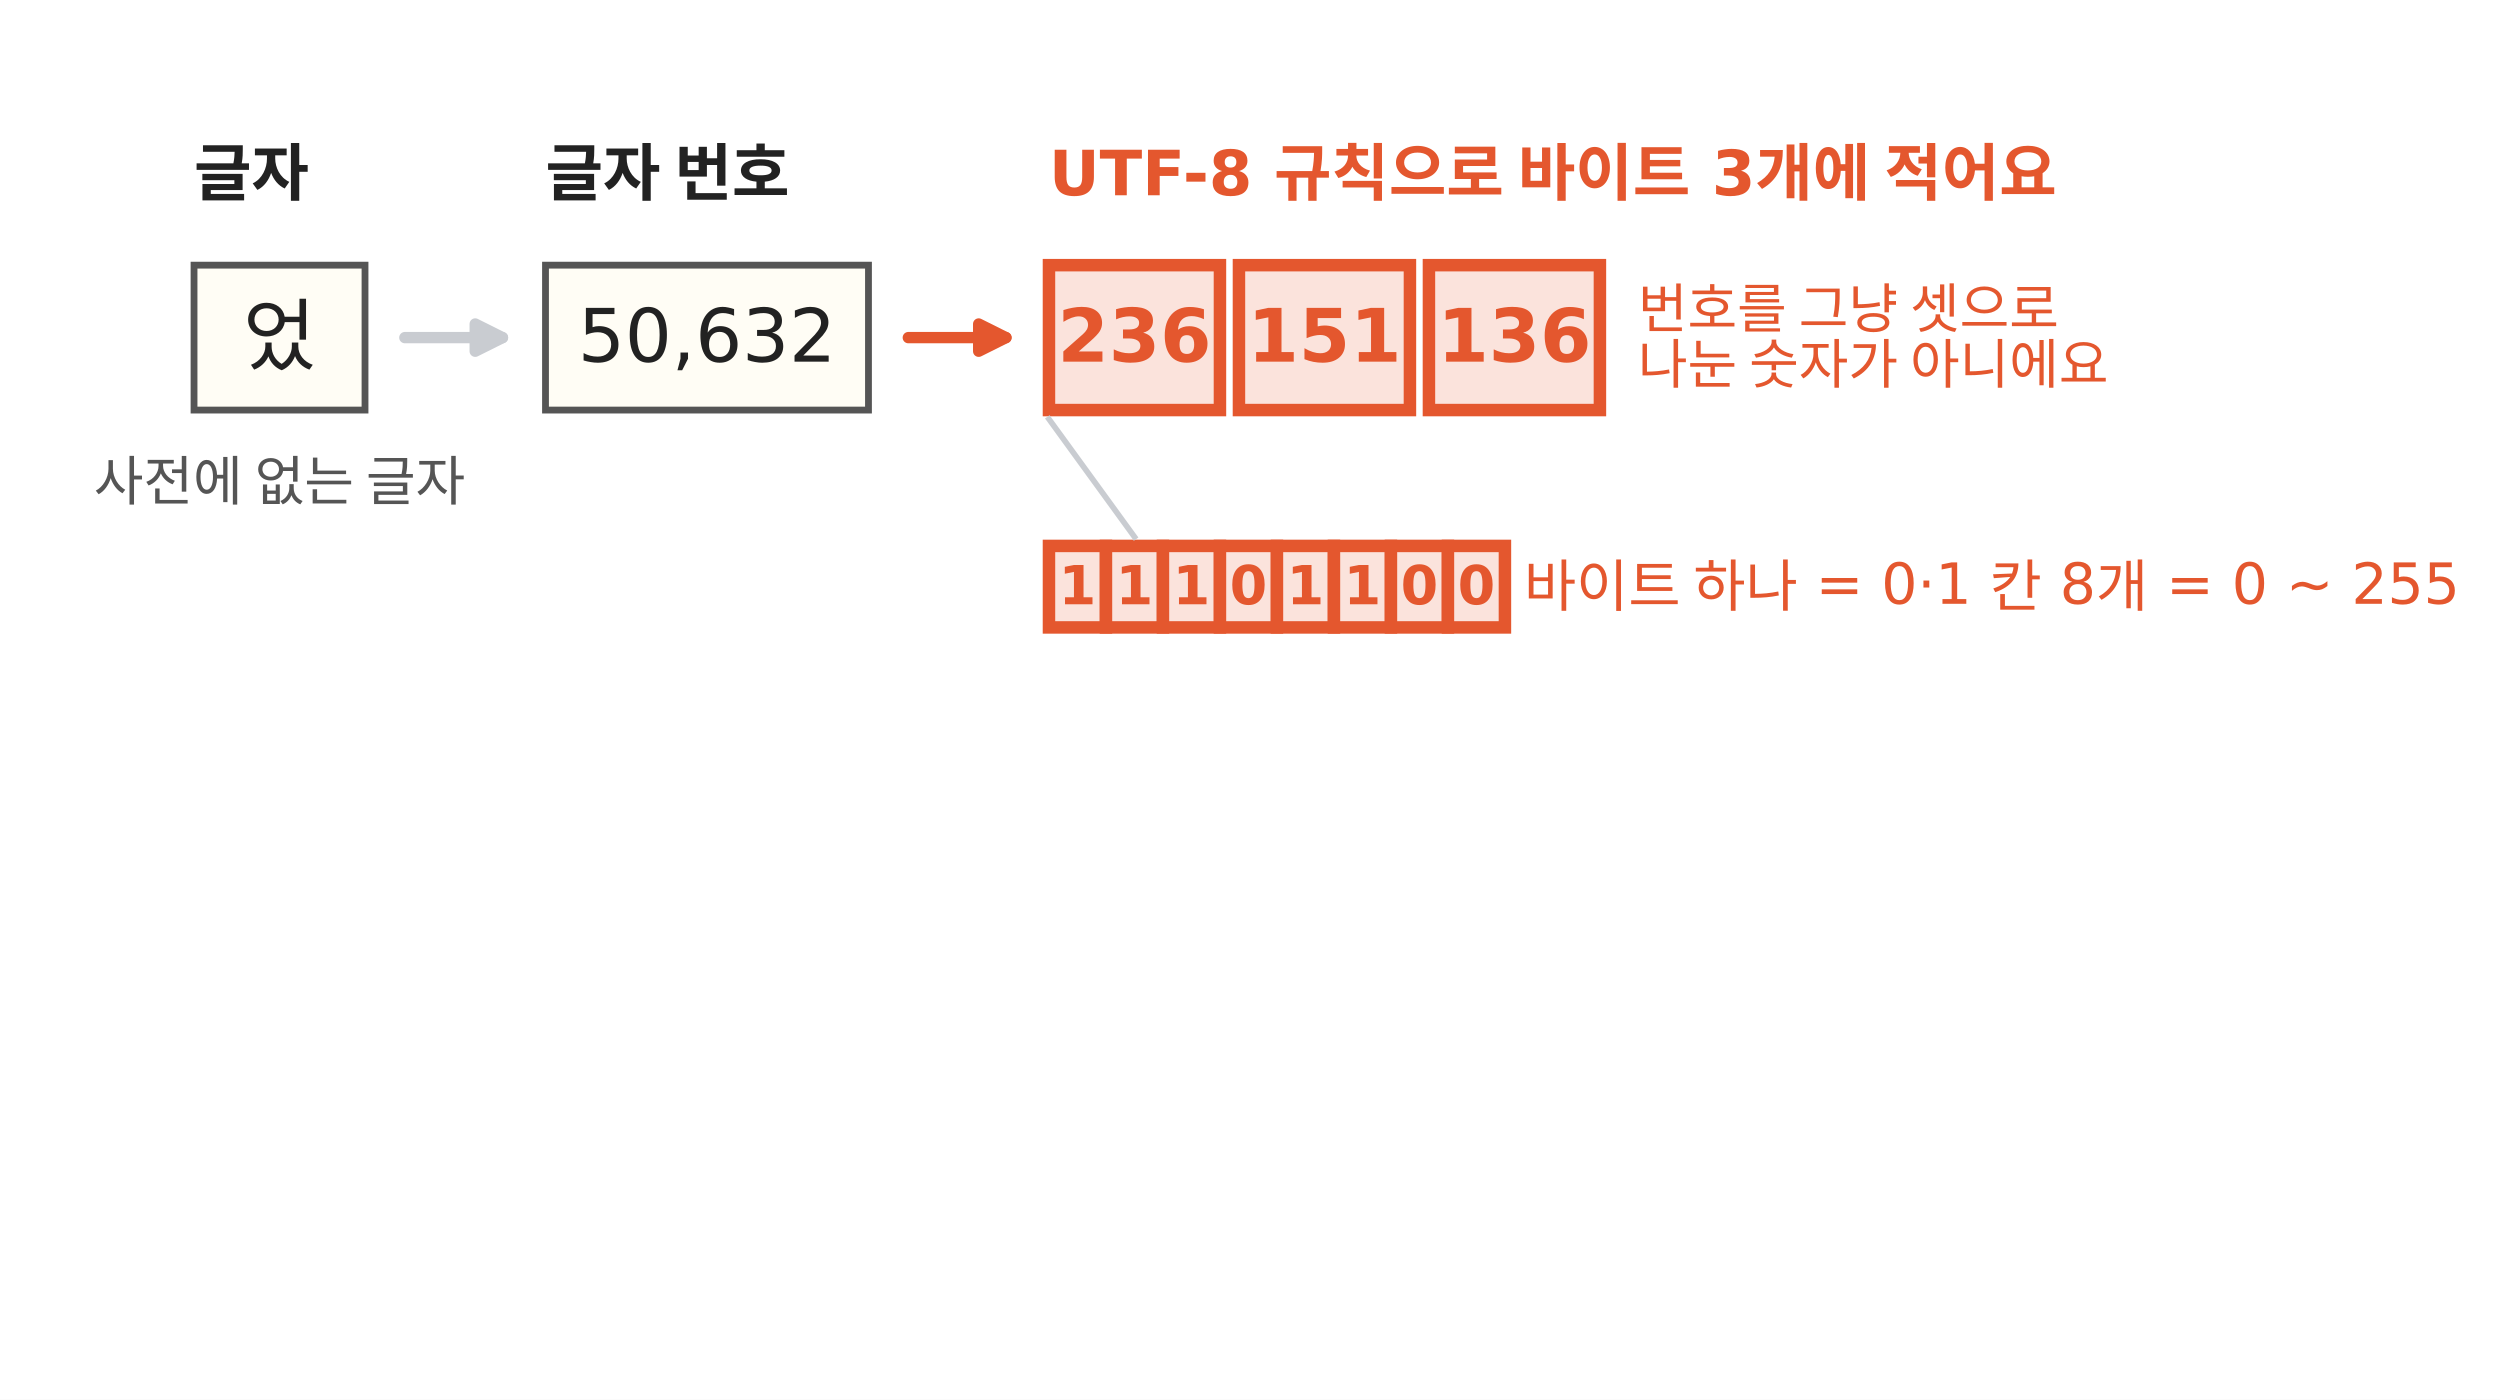
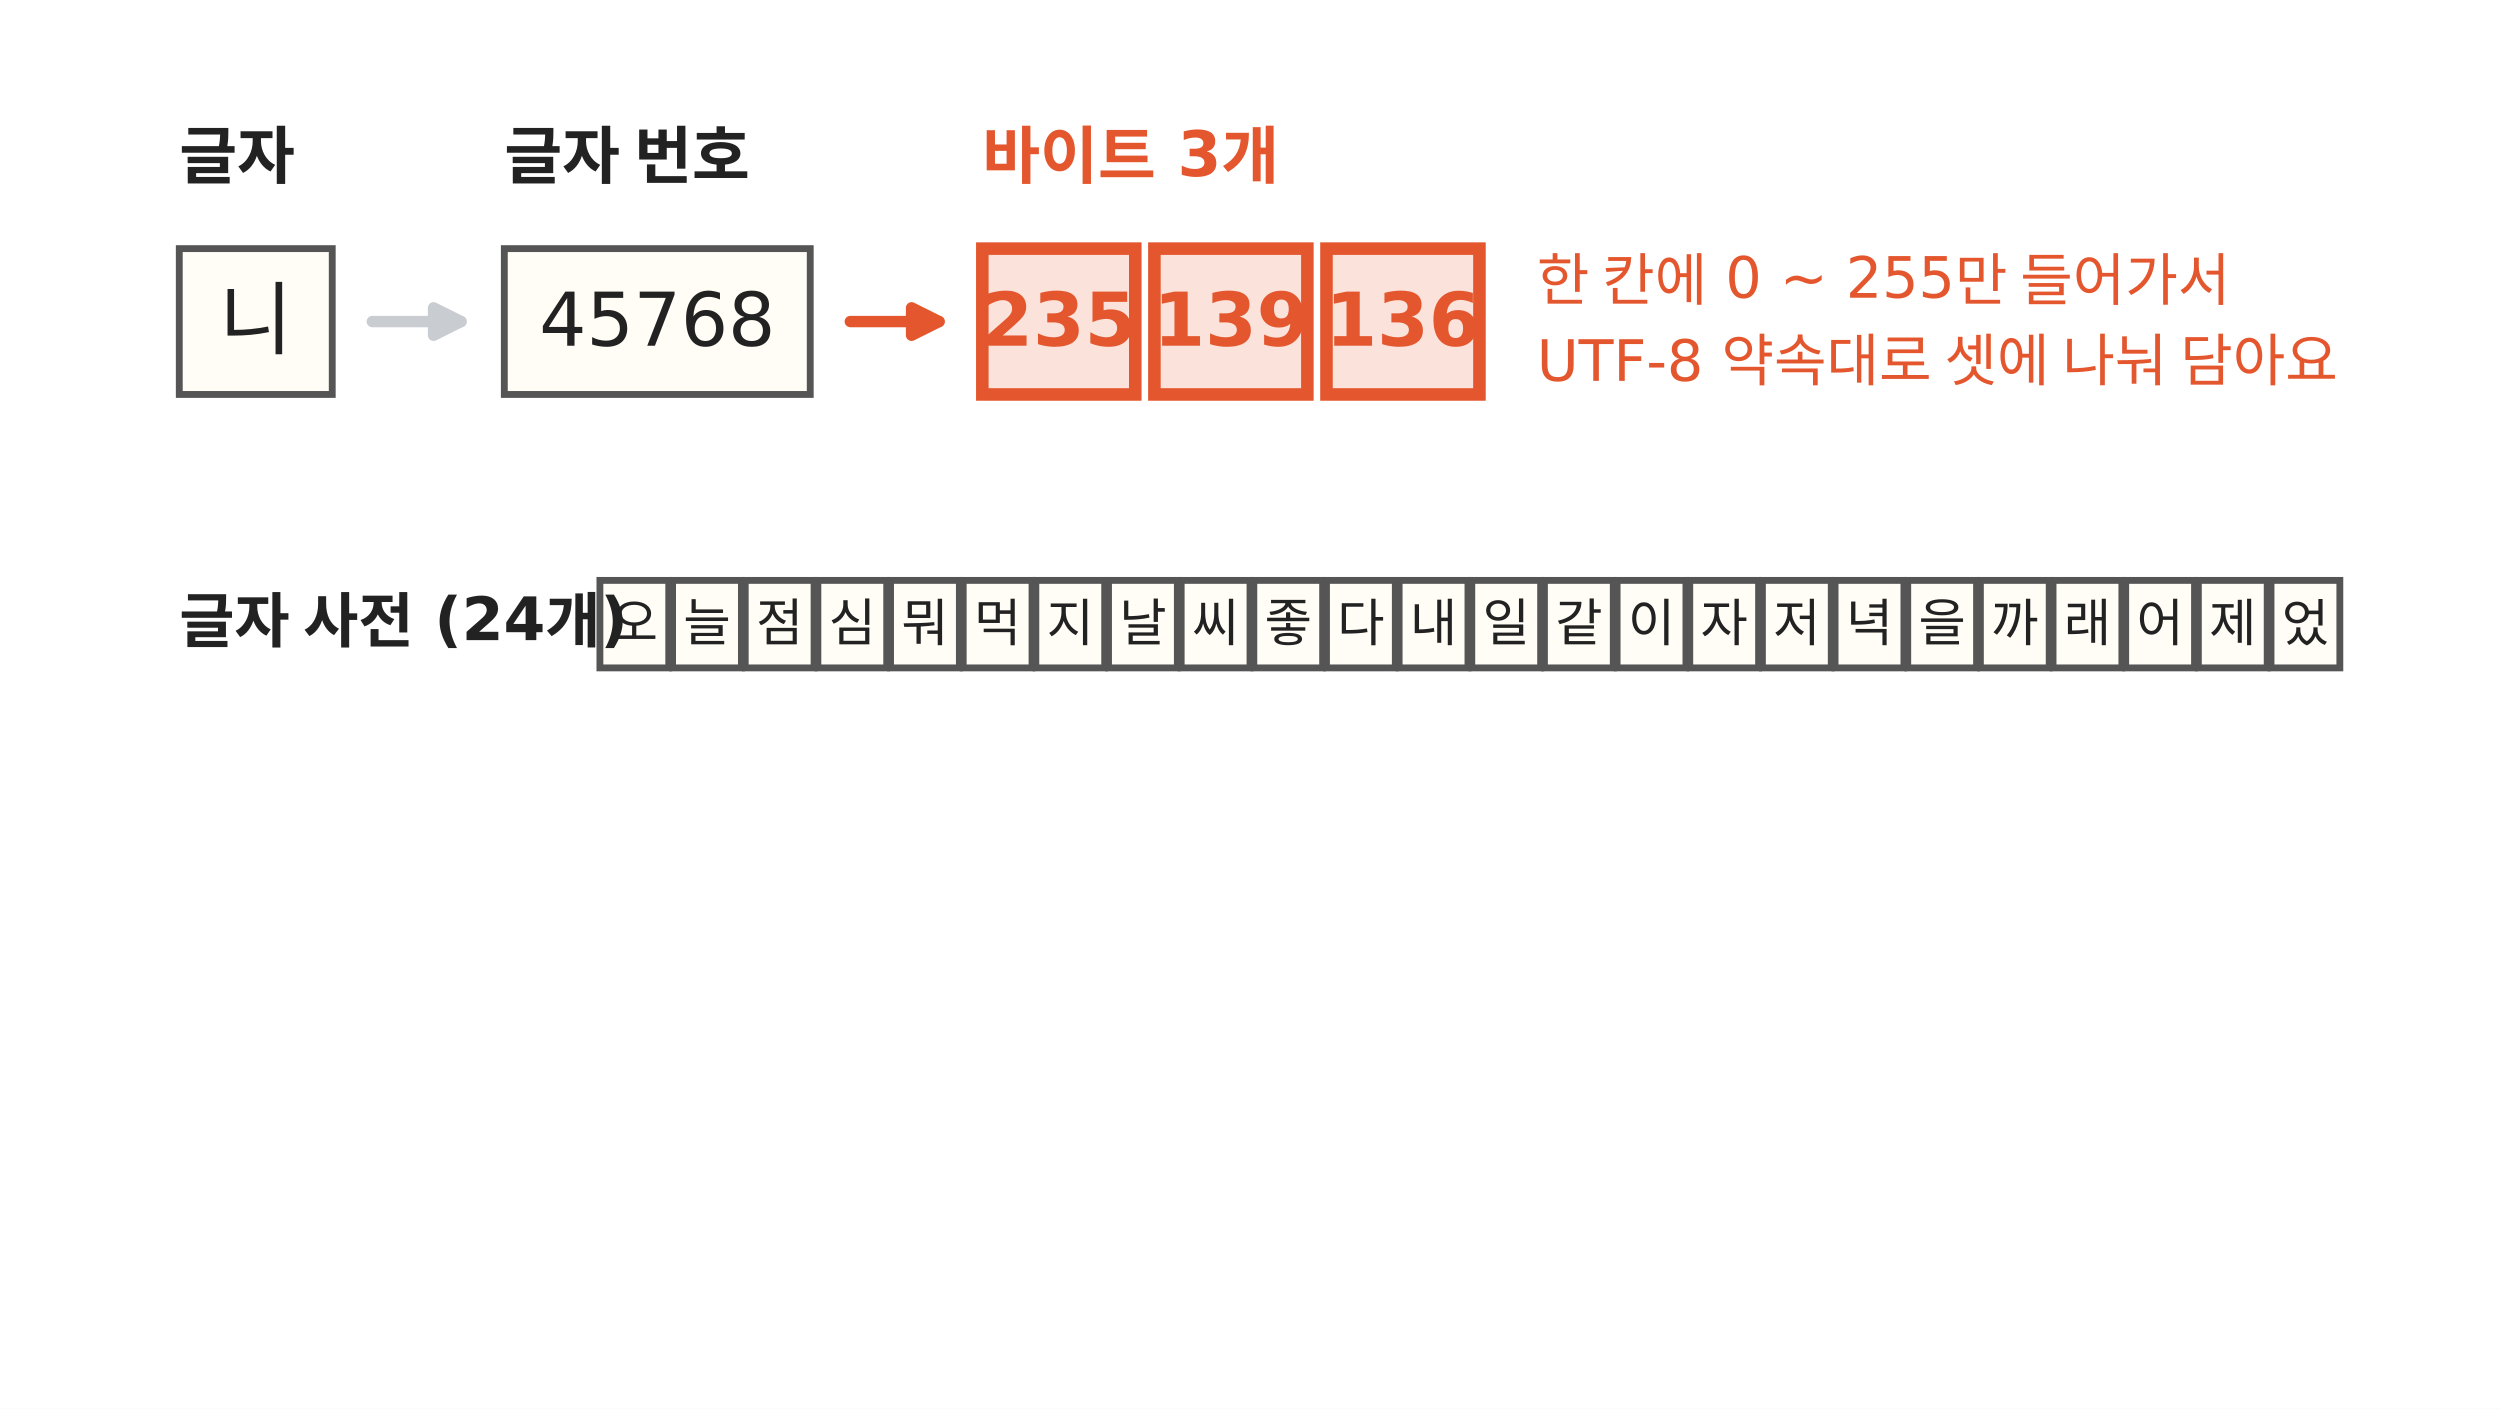
- <svg xmlns="http://www.w3.org/2000/svg" width="440.561pt" height="246.672pt" viewBox="0 0 440.561 246.672" version="1.1">
+ <svg xmlns="http://www.w3.org/2000/svg" width="437.76pt" height="246.672pt" viewBox="0 0 437.76 246.672" version="1.1">
  <defs>
    <style type="text/css">*{stroke-linejoin: round; stroke-linecap: butt}</style>
  </defs>
  <g id="figure_1">
    <g id="patch_1">
-       <path d="M 0 246.672  L 440.561 246.672  L 440.561 0  L 0 0  z " style="fill: #ffffff" />
+       <path d="M 0 246.672  L 437.76 246.672  L 437.76 0  L 0 0  z " style="fill: #ffffff" />
    </g>
    <g id="axes_1">
      <g id="patch_2">
-         <path d="M 20.801 228.672  L 422.561 228.672  L 422.561 18  L 20.801 18  L 20.801 228.672  z " clip-path="url(#p2469941b53)" style="fill: none" />
+         <path d="M 18 228.672  L 419.76 228.672  L 419.76 18  L 18 18  L 18 228.672  z " clip-path="url(#p7a1a8e22cb)" style="fill: none" />
      </g>
      <g id="patch_3">
-         <path d="M 34.193 72.264  L 64.325 72.264  L 64.325 46.728  L 34.193 46.728  z " clip-path="url(#p2469941b53)" style="fill: #fffdf5; stroke: #555555; stroke-width: 1.2; stroke-linejoin: miter" />
+         <path d="M 31.392 69.072  L 58.176 69.072  L 58.176 43.536  L 31.392 43.536  z " clip-path="url(#p7a1a8e22cb)" style="fill: #fffdf5; stroke: #555555; stroke-width: 1.2; stroke-linejoin: miter" />
      </g>
      <g id="patch_4">
-         <path d="M 71.347 59.496  Q 81.064 59.496 88.546 59.496  " clip-path="url(#p2469941b53)" style="fill: none; stroke: #c9ccd1; stroke-width: 2; stroke-linecap: round" />
-         <path d="M 83.746 57.096  L 88.546 59.496  L 83.746 61.896  z " clip-path="url(#p2469941b53)" style="fill: #c9ccd1; stroke: #c9ccd1; stroke-width: 2; stroke-linecap: round" />
+         <path d="M 65.198 56.304  Q 74.078 56.304 80.722 56.304  " clip-path="url(#p7a1a8e22cb)" style="fill: none; stroke: #c9ccd1; stroke-width: 2; stroke-linecap: round" />
+         <path d="M 75.922 53.904  L 80.722 56.304  L 75.922 58.704  z " clip-path="url(#p7a1a8e22cb)" style="fill: #c9ccd1; stroke: #c9ccd1; stroke-width: 2; stroke-linecap: round" />
      </g>
      <g id="patch_5">
-         <path d="M 96.131 72.264  L 153.047 72.264  L 153.047 46.728  L 96.131 46.728  z " clip-path="url(#p2469941b53)" style="fill: #fffdf5; stroke: #555555; stroke-width: 1.2; stroke-linejoin: miter" />
+         <path d="M 88.308 69.072  L 141.876 69.072  L 141.876 43.536  L 88.308 43.536  z " clip-path="url(#p7a1a8e22cb)" style="fill: #fffdf5; stroke: #555555; stroke-width: 1.2; stroke-linejoin: miter" />
      </g>
      <g id="patch_6">
-         <path d="M 160.069 59.496  Q 169.786 59.496 177.268 59.496  " clip-path="url(#p2469941b53)" style="fill: none; stroke: #e4572e; stroke-width: 2; stroke-linecap: round" />
-         <path d="M 172.468 57.096  L 177.268 59.496  L 172.468 61.896  z " clip-path="url(#p2469941b53)" style="fill: #e4572e; stroke: #e4572e; stroke-width: 2; stroke-linecap: round" />
+         <path d="M 148.898 56.304  Q 157.778 56.304 164.422 56.304  " clip-path="url(#p7a1a8e22cb)" style="fill: none; stroke: #e4572e; stroke-width: 2; stroke-linecap: round" />
+         <path d="M 159.622 53.904  L 164.422 56.304  L 159.622 58.704  z " clip-path="url(#p7a1a8e22cb)" style="fill: #e4572e; stroke: #e4572e; stroke-width: 2; stroke-linecap: round" />
      </g>
      <g id="patch_7">
-         <path d="M 184.853 72.264  L 214.985 72.264  L 214.985 46.728  L 184.853 46.728  z " clip-path="url(#p2469941b53)" style="fill: #fbe3dc; stroke: #e4572e; stroke-width: 2.2; stroke-linejoin: miter" />
+         <path d="M 172.008 69.072  L 198.792 69.072  L 198.792 43.536  L 172.008 43.536  z " clip-path="url(#p7a1a8e22cb)" style="fill: #fbe3dc; stroke: #e4572e; stroke-width: 2.2; stroke-linejoin: miter" />
      </g>
      <g id="patch_8">
-         <path d="M 218.333 72.264  L 248.465 72.264  L 248.465 46.728  L 218.333 46.728  z " clip-path="url(#p2469941b53)" style="fill: #fbe3dc; stroke: #e4572e; stroke-width: 2.2; stroke-linejoin: miter" />
+         <path d="M 202.14 69.072  L 228.924 69.072  L 228.924 43.536  L 202.14 43.536  z " clip-path="url(#p7a1a8e22cb)" style="fill: #fbe3dc; stroke: #e4572e; stroke-width: 2.2; stroke-linejoin: miter" />
      </g>
      <g id="patch_9">
-         <path d="M 251.813 72.264  L 281.945 72.264  L 281.945 46.728  L 251.813 46.728  z " clip-path="url(#p2469941b53)" style="fill: #fbe3dc; stroke: #e4572e; stroke-width: 2.2; stroke-linejoin: miter" />
+         <path d="M 232.272 69.072  L 259.056 69.072  L 259.056 43.536  L 232.272 43.536  z " clip-path="url(#p7a1a8e22cb)" style="fill: #fbe3dc; stroke: #e4572e; stroke-width: 2.2; stroke-linejoin: miter" />
      </g>
      <g id="patch_10">
-         <path d="M 184.853 110.568  L 194.897 110.568  L 194.897 96.204  L 184.853 96.204  z " clip-path="url(#p2469941b53)" style="fill: #fbe3dc; stroke: #e4572e; stroke-width: 2.2; stroke-linejoin: miter" />
+         <path d="M 105.048 116.952  L 117.101 116.952  L 117.101 101.63  L 105.048 101.63  z " clip-path="url(#p7a1a8e22cb)" style="fill: #fffdf5; stroke: #555555; stroke-width: 1.2; stroke-linejoin: miter" />
      </g>
      <g id="patch_11">
-         <path d="M 194.897 110.568  L 204.941 110.568  L 204.941 96.204  L 194.897 96.204  z " clip-path="url(#p2469941b53)" style="fill: #fbe3dc; stroke: #e4572e; stroke-width: 2.2; stroke-linejoin: miter" />
+         <path d="M 117.77 116.952  L 129.823 116.952  L 129.823 101.63  L 117.77 101.63  z " clip-path="url(#p7a1a8e22cb)" style="fill: #fffdf5; stroke: #555555; stroke-width: 1.2; stroke-linejoin: miter" />
      </g>
      <g id="patch_12">
-         <path d="M 204.941 110.568  L 214.985 110.568  L 214.985 96.204  L 204.941 96.204  z " clip-path="url(#p2469941b53)" style="fill: #fbe3dc; stroke: #e4572e; stroke-width: 2.2; stroke-linejoin: miter" />
+         <path d="M 130.493 116.952  L 142.546 116.952  L 142.546 101.63  L 130.493 101.63  z " clip-path="url(#p7a1a8e22cb)" style="fill: #fffdf5; stroke: #555555; stroke-width: 1.2; stroke-linejoin: miter" />
      </g>
      <g id="patch_13">
-         <path d="M 214.985 110.568  L 225.029 110.568  L 225.029 96.204  L 214.985 96.204  z " clip-path="url(#p2469941b53)" style="fill: #fbe3dc; stroke: #e4572e; stroke-width: 2.2; stroke-linejoin: miter" />
+         <path d="M 143.215 116.952  L 155.268 116.952  L 155.268 101.63  L 143.215 101.63  z " clip-path="url(#p7a1a8e22cb)" style="fill: #fffdf5; stroke: #555555; stroke-width: 1.2; stroke-linejoin: miter" />
      </g>
      <g id="patch_14">
-         <path d="M 225.029 110.568  L 235.073 110.568  L 235.073 96.204  L 225.029 96.204  z " clip-path="url(#p2469941b53)" style="fill: #fbe3dc; stroke: #e4572e; stroke-width: 2.2; stroke-linejoin: miter" />
+         <path d="M 155.938 116.952  L 167.99 116.952  L 167.99 101.63  L 155.938 101.63  z " clip-path="url(#p7a1a8e22cb)" style="fill: #fffdf5; stroke: #555555; stroke-width: 1.2; stroke-linejoin: miter" />
      </g>
      <g id="patch_15">
-         <path d="M 235.073 110.568  L 245.117 110.568  L 245.117 96.204  L 235.073 96.204  z " clip-path="url(#p2469941b53)" style="fill: #fbe3dc; stroke: #e4572e; stroke-width: 2.2; stroke-linejoin: miter" />
+         <path d="M 168.66 116.952  L 180.713 116.952  L 180.713 101.63  L 168.66 101.63  z " clip-path="url(#p7a1a8e22cb)" style="fill: #fffdf5; stroke: #555555; stroke-width: 1.2; stroke-linejoin: miter" />
      </g>
      <g id="patch_16">
-         <path d="M 245.117 110.568  L 255.161 110.568  L 255.161 96.204  L 245.117 96.204  z " clip-path="url(#p2469941b53)" style="fill: #fbe3dc; stroke: #e4572e; stroke-width: 2.2; stroke-linejoin: miter" />
+         <path d="M 181.382 116.952  L 193.435 116.952  L 193.435 101.63  L 181.382 101.63  z " clip-path="url(#p7a1a8e22cb)" style="fill: #fffdf5; stroke: #555555; stroke-width: 1.2; stroke-linejoin: miter" />
      </g>
      <g id="patch_17">
-         <path d="M 255.161 110.568  L 265.205 110.568  L 265.205 96.204  L 255.161 96.204  z " clip-path="url(#p2469941b53)" style="fill: #fbe3dc; stroke: #e4572e; stroke-width: 2.2; stroke-linejoin: miter" />
-       </g>
-       <g id="line2d_1">
-         <path d="M 184.853 73.86  L 199.919 94.608  " clip-path="url(#p2469941b53)" style="fill: none; stroke: #c9ccd1; stroke-linecap: square" />
+         <path d="M 194.105 116.952  L 206.158 116.952  L 206.158 101.63  L 194.105 101.63  z " clip-path="url(#p7a1a8e22cb)" style="fill: #fffdf5; stroke: #555555; stroke-width: 1.2; stroke-linejoin: miter" />
+       </g>
+       <g id="patch_18">
+         <path d="M 206.827 116.952  L 218.88 116.952  L 218.88 101.63  L 206.827 101.63  z " clip-path="url(#p7a1a8e22cb)" style="fill: #fffdf5; stroke: #555555; stroke-width: 1.2; stroke-linejoin: miter" />
+       </g>
+       <g id="patch_19">
+         <path d="M 219.55 116.952  L 231.602 116.952  L 231.602 101.63  L 219.55 101.63  z " clip-path="url(#p7a1a8e22cb)" style="fill: #fffdf5; stroke: #555555; stroke-width: 1.2; stroke-linejoin: miter" />
+       </g>
+       <g id="patch_20">
+         <path d="M 232.272 116.952  L 244.325 116.952  L 244.325 101.63  L 232.272 101.63  z " clip-path="url(#p7a1a8e22cb)" style="fill: #fffdf5; stroke: #555555; stroke-width: 1.2; stroke-linejoin: miter" />
+       </g>
+       <g id="patch_21">
+         <path d="M 244.994 116.952  L 257.047 116.952  L 257.047 101.63  L 244.994 101.63  z " clip-path="url(#p7a1a8e22cb)" style="fill: #fffdf5; stroke: #555555; stroke-width: 1.2; stroke-linejoin: miter" />
+       </g>
+       <g id="patch_22">
+         <path d="M 257.717 116.952  L 269.77 116.952  L 269.77 101.63  L 257.717 101.63  z " clip-path="url(#p7a1a8e22cb)" style="fill: #fffdf5; stroke: #555555; stroke-width: 1.2; stroke-linejoin: miter" />
+       </g>
+       <g id="patch_23">
+         <path d="M 270.439 116.952  L 282.492 116.952  L 282.492 101.63  L 270.439 101.63  z " clip-path="url(#p7a1a8e22cb)" style="fill: #fffdf5; stroke: #555555; stroke-width: 1.2; stroke-linejoin: miter" />
+       </g>
+       <g id="patch_24">
+         <path d="M 283.162 116.952  L 295.214 116.952  L 295.214 101.63  L 283.162 101.63  z " clip-path="url(#p7a1a8e22cb)" style="fill: #fffdf5; stroke: #555555; stroke-width: 1.2; stroke-linejoin: miter" />
+       </g>
+       <g id="patch_25">
+         <path d="M 295.884 116.952  L 307.937 116.952  L 307.937 101.63  L 295.884 101.63  z " clip-path="url(#p7a1a8e22cb)" style="fill: #fffdf5; stroke: #555555; stroke-width: 1.2; stroke-linejoin: miter" />
+       </g>
+       <g id="patch_26">
+         <path d="M 308.606 116.952  L 320.659 116.952  L 320.659 101.63  L 308.606 101.63  z " clip-path="url(#p7a1a8e22cb)" style="fill: #fffdf5; stroke: #555555; stroke-width: 1.2; stroke-linejoin: miter" />
+       </g>
+       <g id="patch_27">
+         <path d="M 321.329 116.952  L 333.382 116.952  L 333.382 101.63  L 321.329 101.63  z " clip-path="url(#p7a1a8e22cb)" style="fill: #fffdf5; stroke: #555555; stroke-width: 1.2; stroke-linejoin: miter" />
+       </g>
+       <g id="patch_28">
+         <path d="M 334.051 116.952  L 346.104 116.952  L 346.104 101.63  L 334.051 101.63  z " clip-path="url(#p7a1a8e22cb)" style="fill: #fffdf5; stroke: #555555; stroke-width: 1.2; stroke-linejoin: miter" />
+       </g>
+       <g id="patch_29">
+         <path d="M 346.774 116.952  L 358.826 116.952  L 358.826 101.63  L 346.774 101.63  z " clip-path="url(#p7a1a8e22cb)" style="fill: #fffdf5; stroke: #555555; stroke-width: 1.2; stroke-linejoin: miter" />
+       </g>
+       <g id="patch_30">
+         <path d="M 359.496 116.952  L 371.549 116.952  L 371.549 101.63  L 359.496 101.63  z " clip-path="url(#p7a1a8e22cb)" style="fill: #fffdf5; stroke: #555555; stroke-width: 1.2; stroke-linejoin: miter" />
+       </g>
+       <g id="patch_31">
+         <path d="M 372.218 116.952  L 384.271 116.952  L 384.271 101.63  L 372.218 101.63  z " clip-path="url(#p7a1a8e22cb)" style="fill: #fffdf5; stroke: #555555; stroke-width: 1.2; stroke-linejoin: miter" />
+       </g>
+       <g id="patch_32">
+         <path d="M 384.941 116.952  L 396.994 116.952  L 396.994 101.63  L 384.941 101.63  z " clip-path="url(#p7a1a8e22cb)" style="fill: #fffdf5; stroke: #555555; stroke-width: 1.2; stroke-linejoin: miter" />
+       </g>
+       <g id="patch_33">
+         <path d="M 397.663 116.952  L 409.716 116.952  L 409.716 101.63  L 397.663 101.63  z " clip-path="url(#p7a1a8e22cb)" style="fill: #fffdf5; stroke: #555555; stroke-width: 1.2; stroke-linejoin: miter" />
      </g>
      <g id="text_1">
-         <text style="fill: #222222; font: 700 11px 'Apple SD Gothic Neo', 'Noto Sans KR', 'Malgun Gothic', 'DejaVu Sans', 'Bitstream Vera Sans', 'Computer Modern Sans Serif', 'Lucida Grande', 'Verdana', 'Geneva', 'Lucid', 'Arial', 'Helvetica', 'Avant Garde', sans-serif; text-anchor: start" x="34.193" y="34.41" transform="rotate(-0 34.19345 34.41003)">글자</text>
+         <text style="fill: #222222; font: 700 11px 'Apple SD Gothic Neo', 'Noto Sans KR', 'Malgun Gothic', 'DejaVu Sans', 'Bitstream Vera Sans', 'Computer Modern Sans Serif', 'Lucida Grande', 'Verdana', 'Geneva', 'Lucid', 'Arial', 'Helvetica', 'Avant Garde', sans-serif; text-anchor: start" x="31.392" y="31.218" transform="rotate(-0 31.392 31.21803)">글자</text>
      </g>
      <g id="text_2">
-         <text style="fill: #222222; font: 14px 'Apple SD Gothic Neo', 'Noto Sans KR', 'Malgun Gothic', 'DejaVu Sans', 'Bitstream Vera Sans', 'Computer Modern Sans Serif', 'Lucida Grande', 'Verdana', 'Geneva', 'Lucid', 'Arial', 'Helvetica', 'Avant Garde', sans-serif; text-anchor: middle" x="49.259" y="64.222" transform="rotate(-0 49.25945 64.22209)">었</text>
+         <text style="fill: #222222; font: 14px 'Apple SD Gothic Neo', 'Noto Sans KR', 'Malgun Gothic', 'DejaVu Sans', 'Bitstream Vera Sans', 'Computer Modern Sans Serif', 'Lucida Grande', 'Verdana', 'Geneva', 'Lucid', 'Arial', 'Helvetica', 'Avant Garde', sans-serif; text-anchor: middle" x="44.784" y="60.939" transform="rotate(-0 44.784 60.93931)">니</text>
      </g>
      <g id="text_3">
-         <text style="fill: #555555; font: 9.5px 'Apple SD Gothic Neo', 'Noto Sans KR', 'Malgun Gothic', 'DejaVu Sans', 'Bitstream Vera Sans', 'Computer Modern Sans Serif', 'Lucida Grande', 'Verdana', 'Geneva', 'Lucid', 'Arial', 'Helvetica', 'Avant Garde', sans-serif; text-anchor: middle" x="49.259" y="88.191" transform="rotate(-0 49.25945 88.19149)">사전에 없는 글자</text>
+         <text style="fill: #222222; font: 700 11px 'Apple SD Gothic Neo', 'Noto Sans KR', 'Malgun Gothic', 'DejaVu Sans', 'Bitstream Vera Sans', 'Computer Modern Sans Serif', 'Lucida Grande', 'Verdana', 'Geneva', 'Lucid', 'Arial', 'Helvetica', 'Avant Garde', sans-serif; text-anchor: start" x="88.308" y="31.218" transform="rotate(-0 88.308 31.21803)">글자 번호</text>
      </g>
      <g id="text_4">
-         <text style="fill: #222222; font: 700 11px 'Apple SD Gothic Neo', 'Noto Sans KR', 'Malgun Gothic', 'DejaVu Sans', 'Bitstream Vera Sans', 'Computer Modern Sans Serif', 'Lucida Grande', 'Verdana', 'Geneva', 'Lucid', 'Arial', 'Helvetica', 'Avant Garde', sans-serif; text-anchor: start" x="96.131" y="34.41" transform="rotate(-0 96.13145 34.41003)">글자 번호</text>
+         <text style="fill: #222222; font: 13px 'Apple SD Gothic Neo', 'Noto Sans KR', 'Malgun Gothic', 'DejaVu Sans', 'Bitstream Vera Sans', 'Computer Modern Sans Serif', 'Lucida Grande', 'Verdana', 'Geneva', 'Lucid', 'Arial', 'Helvetica', 'Avant Garde', sans-serif; text-anchor: middle" x="115.092" y="60.542" transform="rotate(-0 115.092 60.5422)">45768</text>
      </g>
      <g id="text_5">
-         <text style="fill: #222222; font: 13px 'Apple SD Gothic Neo', 'Noto Sans KR', 'Malgun Gothic', 'DejaVu Sans', 'Bitstream Vera Sans', 'Computer Modern Sans Serif', 'Lucida Grande', 'Verdana', 'Geneva', 'Lucid', 'Arial', 'Helvetica', 'Avant Garde', sans-serif; text-anchor: middle" x="124.589" y="63.734" transform="rotate(-0 124.5895 63.7342)">50,632</text>
+         <text style="fill: #e4572e; font: 700 11px 'Apple SD Gothic Neo', 'Noto Sans KR', 'Malgun Gothic', 'DejaVu Sans', 'Bitstream Vera Sans', 'Computer Modern Sans Serif', 'Lucida Grande', 'Verdana', 'Geneva', 'Lucid', 'Arial', 'Helvetica', 'Avant Garde', sans-serif; text-anchor: start" x="172.008" y="31.218" transform="rotate(-0 172.008 31.21803)">바이트 3개</text>
      </g>
      <g id="text_6">
-         <text style="fill: #e4572e; font: 700 11px 'Apple SD Gothic Neo', 'Noto Sans KR', 'Malgun Gothic', 'DejaVu Sans', 'Bitstream Vera Sans', 'Computer Modern Sans Serif', 'Lucida Grande', 'Verdana', 'Geneva', 'Lucid', 'Arial', 'Helvetica', 'Avant Garde', sans-serif; text-anchor: start" x="184.853" y="34.41" transform="rotate(-0 184.8535 34.41003)">UTF-8 규칙으로 바이트 3개에 적어요</text>
+         <text style="fill: #e4572e; font: 700 13px 'Apple SD Gothic Neo', 'Noto Sans KR', 'Malgun Gothic', 'DejaVu Sans', 'Bitstream Vera Sans', 'Computer Modern Sans Serif', 'Lucida Grande', 'Verdana', 'Geneva', 'Lucid', 'Arial', 'Helvetica', 'Avant Garde', sans-serif; text-anchor: middle" x="185.4" y="60.542" transform="rotate(-0 185.4 60.5422)">235</text>
      </g>
      <g id="text_7">
-         <text style="fill: #e4572e; font: 700 13px 'Apple SD Gothic Neo', 'Noto Sans KR', 'Malgun Gothic', 'DejaVu Sans', 'Bitstream Vera Sans', 'Computer Modern Sans Serif', 'Lucida Grande', 'Verdana', 'Geneva', 'Lucid', 'Arial', 'Helvetica', 'Avant Garde', sans-serif; text-anchor: middle" x="199.919" y="63.734" transform="rotate(-0 199.9195 63.7342)">236</text>
+         <text style="fill: #e4572e; font: 700 13px 'Apple SD Gothic Neo', 'Noto Sans KR', 'Malgun Gothic', 'DejaVu Sans', 'Bitstream Vera Sans', 'Computer Modern Sans Serif', 'Lucida Grande', 'Verdana', 'Geneva', 'Lucid', 'Arial', 'Helvetica', 'Avant Garde', sans-serif; text-anchor: middle" x="215.532" y="60.542" transform="rotate(-0 215.532 60.5422)">139</text>
      </g>
      <g id="text_8">
-         <text style="fill: #e4572e; font: 700 13px 'Apple SD Gothic Neo', 'Noto Sans KR', 'Malgun Gothic', 'DejaVu Sans', 'Bitstream Vera Sans', 'Computer Modern Sans Serif', 'Lucida Grande', 'Verdana', 'Geneva', 'Lucid', 'Arial', 'Helvetica', 'Avant Garde', sans-serif; text-anchor: middle" x="233.399" y="63.734" transform="rotate(-0 233.3995 63.7342)">151</text>
+         <text style="fill: #e4572e; font: 700 13px 'Apple SD Gothic Neo', 'Noto Sans KR', 'Malgun Gothic', 'DejaVu Sans', 'Bitstream Vera Sans', 'Computer Modern Sans Serif', 'Lucida Grande', 'Verdana', 'Geneva', 'Lucid', 'Arial', 'Helvetica', 'Avant Garde', sans-serif; text-anchor: middle" x="245.664" y="60.542" transform="rotate(-0 245.664 60.5422)">136</text>
      </g>
      <g id="text_9">
-         <text style="fill: #e4572e; font: 700 13px 'Apple SD Gothic Neo', 'Noto Sans KR', 'Malgun Gothic', 'DejaVu Sans', 'Bitstream Vera Sans', 'Computer Modern Sans Serif', 'Lucida Grande', 'Verdana', 'Geneva', 'Lucid', 'Arial', 'Helvetica', 'Avant Garde', sans-serif; text-anchor: middle" x="266.879" y="63.734" transform="rotate(-0 266.8795 63.7342)">136</text>
+         <text style="fill: #e4572e; font: 10px 'Apple SD Gothic Neo', 'Noto Sans KR', 'Malgun Gothic', 'DejaVu Sans', 'Bitstream Vera Sans', 'Computer Modern Sans Serif', 'Lucida Grande', 'Verdana', 'Geneva', 'Lucid', 'Arial', 'Helvetica', 'Avant Garde', sans-serif; text-anchor: start" x="269.1" y="52.593" transform="rotate(-0 269.1 52.59254)">한 칸에 0 ~ 255만 들어가서</text>
      </g>
      <g id="text_10">
-         <text style="fill: #e4572e; font: 9.5px 'Apple SD Gothic Neo', 'Noto Sans KR', 'Malgun Gothic', 'DejaVu Sans', 'Bitstream Vera Sans', 'Computer Modern Sans Serif', 'Lucida Grande', 'Verdana', 'Geneva', 'Lucid', 'Arial', 'Helvetica', 'Avant Garde', sans-serif" transform="translate(288.6415 57.79491)">번호를 그냥 셋으로</text>
-         <text style="fill: #e4572e; font: 9.5px 'Apple SD Gothic Neo', 'Noto Sans KR', 'Malgun Gothic', 'DejaVu Sans', 'Bitstream Vera Sans', 'Computer Modern Sans Serif', 'Lucida Grande', 'Verdana', 'Geneva', 'Lucid', 'Arial', 'Helvetica', 'Avant Garde', sans-serif" transform="translate(288.6415 67.59178)">나눈 숫자가 아니에요</text>
+         <text style="fill: #e4572e; font: 10px 'Apple SD Gothic Neo', 'Noto Sans KR', 'Malgun Gothic', 'DejaVu Sans', 'Bitstream Vera Sans', 'Computer Modern Sans Serif', 'Lucida Grande', 'Verdana', 'Geneva', 'Lucid', 'Arial', 'Helvetica', 'Avant Garde', sans-serif; text-anchor: start" x="269.1" y="66.692" transform="rotate(-0 269.1 66.69203)">UTF-8 약속대로 셋에 나눠 담아요</text>
      </g>
      <g id="text_11">
-         <text style="fill: #e4572e; font: 700 9.5px 'Apple SD Gothic Neo', 'Noto Sans KR', 'Malgun Gothic', 'DejaVu Sans', 'Bitstream Vera Sans', 'Computer Modern Sans Serif', 'Lucida Grande', 'Verdana', 'Geneva', 'Lucid', 'Arial', 'Helvetica', 'Avant Garde', sans-serif; text-anchor: middle" x="189.875" y="106.483" transform="rotate(-0 189.8755 106.4831)">1</text>
+         <text style="fill: #222222; font: 700 10.5px 'Apple SD Gothic Neo', 'Noto Sans KR', 'Malgun Gothic', 'DejaVu Sans', 'Bitstream Vera Sans', 'Computer Modern Sans Serif', 'Lucida Grande', 'Verdana', 'Geneva', 'Lucid', 'Arial', 'Helvetica', 'Avant Garde', sans-serif; text-anchor: start" x="31.392" y="112.448" transform="rotate(-0 31.392 112.4485)">글자 사전 (24개)</text>
      </g>
      <g id="text_12">
-         <text style="fill: #e4572e; font: 700 9.5px 'Apple SD Gothic Neo', 'Noto Sans KR', 'Malgun Gothic', 'DejaVu Sans', 'Bitstream Vera Sans', 'Computer Modern Sans Serif', 'Lucida Grande', 'Verdana', 'Geneva', 'Lucid', 'Arial', 'Helvetica', 'Avant Garde', sans-serif; text-anchor: middle" x="199.919" y="106.483" transform="rotate(-0 199.9195 106.4831)">1</text>
+         <text style="fill: #222222; font: 9px 'Apple SD Gothic Neo', 'Noto Sans KR', 'Malgun Gothic', 'DejaVu Sans', 'Bitstream Vera Sans', 'Computer Modern Sans Serif', 'Lucida Grande', 'Verdana', 'Geneva', 'Lucid', 'Arial', 'Helvetica', 'Avant Garde', sans-serif; text-anchor: middle" x="111.074" y="112.225" transform="rotate(-0 111.0744 112.2253)">오</text>
      </g>
      <g id="text_13">
-         <text style="fill: #e4572e; font: 700 9.5px 'Apple SD Gothic Neo', 'Noto Sans KR', 'Malgun Gothic', 'DejaVu Sans', 'Bitstream Vera Sans', 'Computer Modern Sans Serif', 'Lucida Grande', 'Verdana', 'Geneva', 'Lucid', 'Arial', 'Helvetica', 'Avant Garde', sans-serif; text-anchor: middle" x="209.963" y="106.483" transform="rotate(-0 209.9635 106.4831)">1</text>
+         <text style="fill: #222222; font: 9px 'Apple SD Gothic Neo', 'Noto Sans KR', 'Malgun Gothic', 'DejaVu Sans', 'Bitstream Vera Sans', 'Computer Modern Sans Serif', 'Lucida Grande', 'Verdana', 'Geneva', 'Lucid', 'Arial', 'Helvetica', 'Avant Garde', sans-serif; text-anchor: middle" x="123.797" y="112.225" transform="rotate(-0 123.7968 112.2253)">늘</text>
      </g>
      <g id="text_14">
-         <text style="fill: #e4572e; font: 700 9.5px 'Apple SD Gothic Neo', 'Noto Sans KR', 'Malgun Gothic', 'DejaVu Sans', 'Bitstream Vera Sans', 'Computer Modern Sans Serif', 'Lucida Grande', 'Verdana', 'Geneva', 'Lucid', 'Arial', 'Helvetica', 'Avant Garde', sans-serif; text-anchor: middle" x="220.007" y="106.483" transform="rotate(-0 220.0075 106.4831)">0</text>
+         <text style="fill: #222222; font: 9px 'Apple SD Gothic Neo', 'Noto Sans KR', 'Malgun Gothic', 'DejaVu Sans', 'Bitstream Vera Sans', 'Computer Modern Sans Serif', 'Lucida Grande', 'Verdana', 'Geneva', 'Lucid', 'Arial', 'Helvetica', 'Avant Garde', sans-serif; text-anchor: middle" x="136.519" y="112.225" transform="rotate(-0 136.5192 112.2253)">점</text>
      </g>
      <g id="text_15">
-         <text style="fill: #e4572e; font: 700 9.5px 'Apple SD Gothic Neo', 'Noto Sans KR', 'Malgun Gothic', 'DejaVu Sans', 'Bitstream Vera Sans', 'Computer Modern Sans Serif', 'Lucida Grande', 'Verdana', 'Geneva', 'Lucid', 'Arial', 'Helvetica', 'Avant Garde', sans-serif; text-anchor: middle" x="230.051" y="106.483" transform="rotate(-0 230.0515 106.4831)">1</text>
+         <text style="fill: #222222; font: 9px 'Apple SD Gothic Neo', 'Noto Sans KR', 'Malgun Gothic', 'DejaVu Sans', 'Bitstream Vera Sans', 'Computer Modern Sans Serif', 'Lucida Grande', 'Verdana', 'Geneva', 'Lucid', 'Arial', 'Helvetica', 'Avant Garde', sans-serif; text-anchor: middle" x="149.242" y="112.225" transform="rotate(-0 149.2416 112.2253)">심</text>
      </g>
      <g id="text_16">
-         <text style="fill: #e4572e; font: 700 9.5px 'Apple SD Gothic Neo', 'Noto Sans KR', 'Malgun Gothic', 'DejaVu Sans', 'Bitstream Vera Sans', 'Computer Modern Sans Serif', 'Lucida Grande', 'Verdana', 'Geneva', 'Lucid', 'Arial', 'Helvetica', 'Avant Garde', sans-serif; text-anchor: middle" x="240.095" y="106.483" transform="rotate(-0 240.0955 106.4831)">1</text>
+         <text style="fill: #222222; font: 9px 'Apple SD Gothic Neo', 'Noto Sans KR', 'Malgun Gothic', 'DejaVu Sans', 'Bitstream Vera Sans', 'Computer Modern Sans Serif', 'Lucida Grande', 'Verdana', 'Geneva', 'Lucid', 'Arial', 'Helvetica', 'Avant Garde', sans-serif; text-anchor: middle" x="161.964" y="112.271" transform="rotate(-0 161.964 112.271)">뭐</text>
      </g>
      <g id="text_17">
-         <text style="fill: #e4572e; font: 700 9.5px 'Apple SD Gothic Neo', 'Noto Sans KR', 'Malgun Gothic', 'DejaVu Sans', 'Bitstream Vera Sans', 'Computer Modern Sans Serif', 'Lucida Grande', 'Verdana', 'Geneva', 'Lucid', 'Arial', 'Helvetica', 'Avant Garde', sans-serif; text-anchor: middle" x="250.139" y="106.483" transform="rotate(-0 250.1395 106.4831)">0</text>
+         <text style="fill: #222222; font: 9px 'Apple SD Gothic Neo', 'Noto Sans KR', 'Malgun Gothic', 'DejaVu Sans', 'Bitstream Vera Sans', 'Computer Modern Sans Serif', 'Lucida Grande', 'Verdana', 'Geneva', 'Lucid', 'Arial', 'Helvetica', 'Avant Garde', sans-serif; text-anchor: middle" x="174.686" y="112.271" transform="rotate(-0 174.6864 112.271)">먹</text>
      </g>
      <g id="text_18">
-         <text style="fill: #e4572e; font: 700 9.5px 'Apple SD Gothic Neo', 'Noto Sans KR', 'Malgun Gothic', 'DejaVu Sans', 'Bitstream Vera Sans', 'Computer Modern Sans Serif', 'Lucida Grande', 'Verdana', 'Geneva', 'Lucid', 'Arial', 'Helvetica', 'Avant Garde', sans-serif; text-anchor: middle" x="260.183" y="106.483" transform="rotate(-0 260.1835 106.4831)">0</text>
+         <text style="fill: #222222; font: 9px 'Apple SD Gothic Neo', 'Noto Sans KR', 'Malgun Gothic', 'DejaVu Sans', 'Bitstream Vera Sans', 'Computer Modern Sans Serif', 'Lucida Grande', 'Verdana', 'Geneva', 'Lucid', 'Arial', 'Helvetica', 'Avant Garde', sans-serif; text-anchor: middle" x="187.409" y="112.271" transform="rotate(-0 187.4088 112.271)">지</text>
      </g>
      <g id="text_19">
-         <text style="fill: #e4572e; font: 10px 'Apple SD Gothic Neo', 'Noto Sans KR', 'Malgun Gothic', 'DejaVu Sans', 'Bitstream Vera Sans', 'Computer Modern Sans Serif', 'Lucida Grande', 'Verdana', 'Geneva', 'Lucid', 'Arial', 'Helvetica', 'Avant Garde', sans-serif; text-anchor: start" x="268.553" y="106.857" transform="rotate(-0 268.5535 106.8565)">바이트 하나 = 0·1 칸 8개 = 0 ~ 255</text>
+         <text style="fill: #222222; font: 9px 'Apple SD Gothic Neo', 'Noto Sans KR', 'Malgun Gothic', 'DejaVu Sans', 'Bitstream Vera Sans', 'Computer Modern Sans Serif', 'Lucida Grande', 'Verdana', 'Geneva', 'Lucid', 'Arial', 'Helvetica', 'Avant Garde', sans-serif; text-anchor: middle" x="200.131" y="112.244" transform="rotate(-0 200.1312 112.2443)">날</text>
+       </g>
+       <g id="text_20">
+         <text style="fill: #222222; font: 9px 'Apple SD Gothic Neo', 'Noto Sans KR', 'Malgun Gothic', 'DejaVu Sans', 'Bitstream Vera Sans', 'Computer Modern Sans Serif', 'Lucida Grande', 'Verdana', 'Geneva', 'Lucid', 'Arial', 'Helvetica', 'Avant Garde', sans-serif; text-anchor: middle" x="212.854" y="112.271" transform="rotate(-0 212.8536 112.271)">씨</text>
+       </g>
+       <g id="text_21">
+         <text style="fill: #222222; font: 9px 'Apple SD Gothic Neo', 'Noto Sans KR', 'Malgun Gothic', 'DejaVu Sans', 'Bitstream Vera Sans', 'Computer Modern Sans Serif', 'Lucida Grande', 'Verdana', 'Geneva', 'Lucid', 'Arial', 'Helvetica', 'Avant Garde', sans-serif; text-anchor: middle" x="225.576" y="112.225" transform="rotate(-0 225.576 112.2253)">좋</text>
+       </g>
+       <g id="text_22">
+         <text style="fill: #222222; font: 9px 'Apple SD Gothic Neo', 'Noto Sans KR', 'Malgun Gothic', 'DejaVu Sans', 'Bitstream Vera Sans', 'Computer Modern Sans Serif', 'Lucida Grande', 'Verdana', 'Geneva', 'Lucid', 'Arial', 'Helvetica', 'Avant Garde', sans-serif; text-anchor: middle" x="238.298" y="112.271" transform="rotate(-0 238.2984 112.271)">다</text>
+       </g>
+       <g id="text_23">
+         <text style="fill: #222222; font: 9px 'Apple SD Gothic Neo', 'Noto Sans KR', 'Malgun Gothic', 'DejaVu Sans', 'Bitstream Vera Sans', 'Computer Modern Sans Serif', 'Lucida Grande', 'Verdana', 'Geneva', 'Lucid', 'Arial', 'Helvetica', 'Avant Garde', sans-serif; text-anchor: middle" x="251.021" y="112.271" transform="rotate(-0 251.0208 112.271)">내</text>
+       </g>
+       <g id="text_24">
+         <text style="fill: #222222; font: 9px 'Apple SD Gothic Neo', 'Noto Sans KR', 'Malgun Gothic', 'DejaVu Sans', 'Bitstream Vera Sans', 'Computer Modern Sans Serif', 'Lucida Grande', 'Verdana', 'Geneva', 'Lucid', 'Arial', 'Helvetica', 'Avant Garde', sans-serif; text-anchor: middle" x="263.743" y="112.225" transform="rotate(-0 263.7432 112.2253)">일</text>
+       </g>
+       <g id="text_25">
+         <text style="fill: #222222; font: 9px 'Apple SD Gothic Neo', 'Noto Sans KR', 'Malgun Gothic', 'DejaVu Sans', 'Bitstream Vera Sans', 'Computer Modern Sans Serif', 'Lucida Grande', 'Verdana', 'Geneva', 'Lucid', 'Arial', 'Helvetica', 'Avant Garde', sans-serif; text-anchor: middle" x="276.466" y="112.235" transform="rotate(-0 276.4656 112.2352)">같</text>
+       </g>
+       <g id="text_26">
+         <text style="fill: #222222; font: 9px 'Apple SD Gothic Neo', 'Noto Sans KR', 'Malgun Gothic', 'DejaVu Sans', 'Bitstream Vera Sans', 'Computer Modern Sans Serif', 'Lucida Grande', 'Verdana', 'Geneva', 'Lucid', 'Arial', 'Helvetica', 'Avant Garde', sans-serif; text-anchor: middle" x="289.188" y="112.271" transform="rotate(-0 289.188 112.271)">이</text>
+       </g>
+       <g id="text_27">
+         <text style="fill: #222222; font: 9px 'Apple SD Gothic Neo', 'Noto Sans KR', 'Malgun Gothic', 'DejaVu Sans', 'Bitstream Vera Sans', 'Computer Modern Sans Serif', 'Lucida Grande', 'Verdana', 'Geneva', 'Lucid', 'Arial', 'Helvetica', 'Avant Garde', sans-serif; text-anchor: middle" x="301.91" y="112.271" transform="rotate(-0 301.9104 112.271)">자</text>
+       </g>
+       <g id="text_28">
+         <text style="fill: #222222; font: 9px 'Apple SD Gothic Neo', 'Noto Sans KR', 'Malgun Gothic', 'DejaVu Sans', 'Bitstream Vera Sans', 'Computer Modern Sans Serif', 'Lucida Grande', 'Verdana', 'Geneva', 'Lucid', 'Arial', 'Helvetica', 'Avant Garde', sans-serif; text-anchor: middle" x="314.633" y="112.271" transform="rotate(-0 314.6328 112.271)">저</text>
+       </g>
+       <g id="text_29">
+         <text style="fill: #222222; font: 9px 'Apple SD Gothic Neo', 'Noto Sans KR', 'Malgun Gothic', 'DejaVu Sans', 'Bitstream Vera Sans', 'Computer Modern Sans Serif', 'Lucida Grande', 'Verdana', 'Geneva', 'Lucid', 'Arial', 'Helvetica', 'Avant Garde', sans-serif; text-anchor: middle" x="327.355" y="112.271" transform="rotate(-0 327.3552 112.271)">녁</text>
+       </g>
+       <g id="text_30">
+         <text style="fill: #222222; font: 9px 'Apple SD Gothic Neo', 'Noto Sans KR', 'Malgun Gothic', 'DejaVu Sans', 'Bitstream Vera Sans', 'Computer Modern Sans Serif', 'Lucida Grande', 'Verdana', 'Geneva', 'Lucid', 'Arial', 'Helvetica', 'Avant Garde', sans-serif; text-anchor: middle" x="340.078" y="112.225" transform="rotate(-0 340.0776 112.2253)">을</text>
+       </g>
+       <g id="text_31">
+         <text style="fill: #222222; font: 9px 'Apple SD Gothic Neo', 'Noto Sans KR', 'Malgun Gothic', 'DejaVu Sans', 'Bitstream Vera Sans', 'Computer Modern Sans Serif', 'Lucida Grande', 'Verdana', 'Geneva', 'Lucid', 'Arial', 'Helvetica', 'Avant Garde', sans-serif; text-anchor: middle" x="352.8" y="112.271" transform="rotate(-0 352.8 112.271)">까</text>
+       </g>
+       <g id="text_32">
+         <text style="fill: #222222; font: 9px 'Apple SD Gothic Neo', 'Noto Sans KR', 'Malgun Gothic', 'DejaVu Sans', 'Bitstream Vera Sans', 'Computer Modern Sans Serif', 'Lucida Grande', 'Verdana', 'Geneva', 'Lucid', 'Arial', 'Helvetica', 'Avant Garde', sans-serif; text-anchor: middle" x="365.522" y="112.271" transform="rotate(-0 365.5224 112.271)">래</text>
+       </g>
+       <g id="text_33">
+         <text style="fill: #222222; font: 9px 'Apple SD Gothic Neo', 'Noto Sans KR', 'Malgun Gothic', 'DejaVu Sans', 'Bitstream Vera Sans', 'Computer Modern Sans Serif', 'Lucida Grande', 'Verdana', 'Geneva', 'Lucid', 'Arial', 'Helvetica', 'Avant Garde', sans-serif; text-anchor: middle" x="378.245" y="112.271" transform="rotate(-0 378.2448 112.271)">어</text>
+       </g>
+       <g id="text_34">
+         <text style="fill: #222222; font: 9px 'Apple SD Gothic Neo', 'Noto Sans KR', 'Malgun Gothic', 'DejaVu Sans', 'Bitstream Vera Sans', 'Computer Modern Sans Serif', 'Lucida Grande', 'Verdana', 'Geneva', 'Lucid', 'Arial', 'Helvetica', 'Avant Garde', sans-serif; text-anchor: middle" x="390.967" y="112.271" transform="rotate(-0 390.9672 112.271)">제</text>
+       </g>
+       <g id="text_35">
+         <text style="fill: #222222; font: 9px 'Apple SD Gothic Neo', 'Noto Sans KR', 'Malgun Gothic', 'DejaVu Sans', 'Bitstream Vera Sans', 'Computer Modern Sans Serif', 'Lucida Grande', 'Verdana', 'Geneva', 'Lucid', 'Arial', 'Helvetica', 'Avant Garde', sans-serif; text-anchor: middle" x="403.69" y="112.329" transform="rotate(-0 403.6896 112.3294)">었</text>
      </g>
    </g>
  </g>
  <defs>
-     <clipPath id="p2469941b53">
-       <rect x="20.801" y="18" width="401.76" height="210.672" />
+     <clipPath id="p7a1a8e22cb">
+       <rect x="18" y="18" width="401.76" height="210.672" />
    </clipPath>
  </defs>
</svg>
